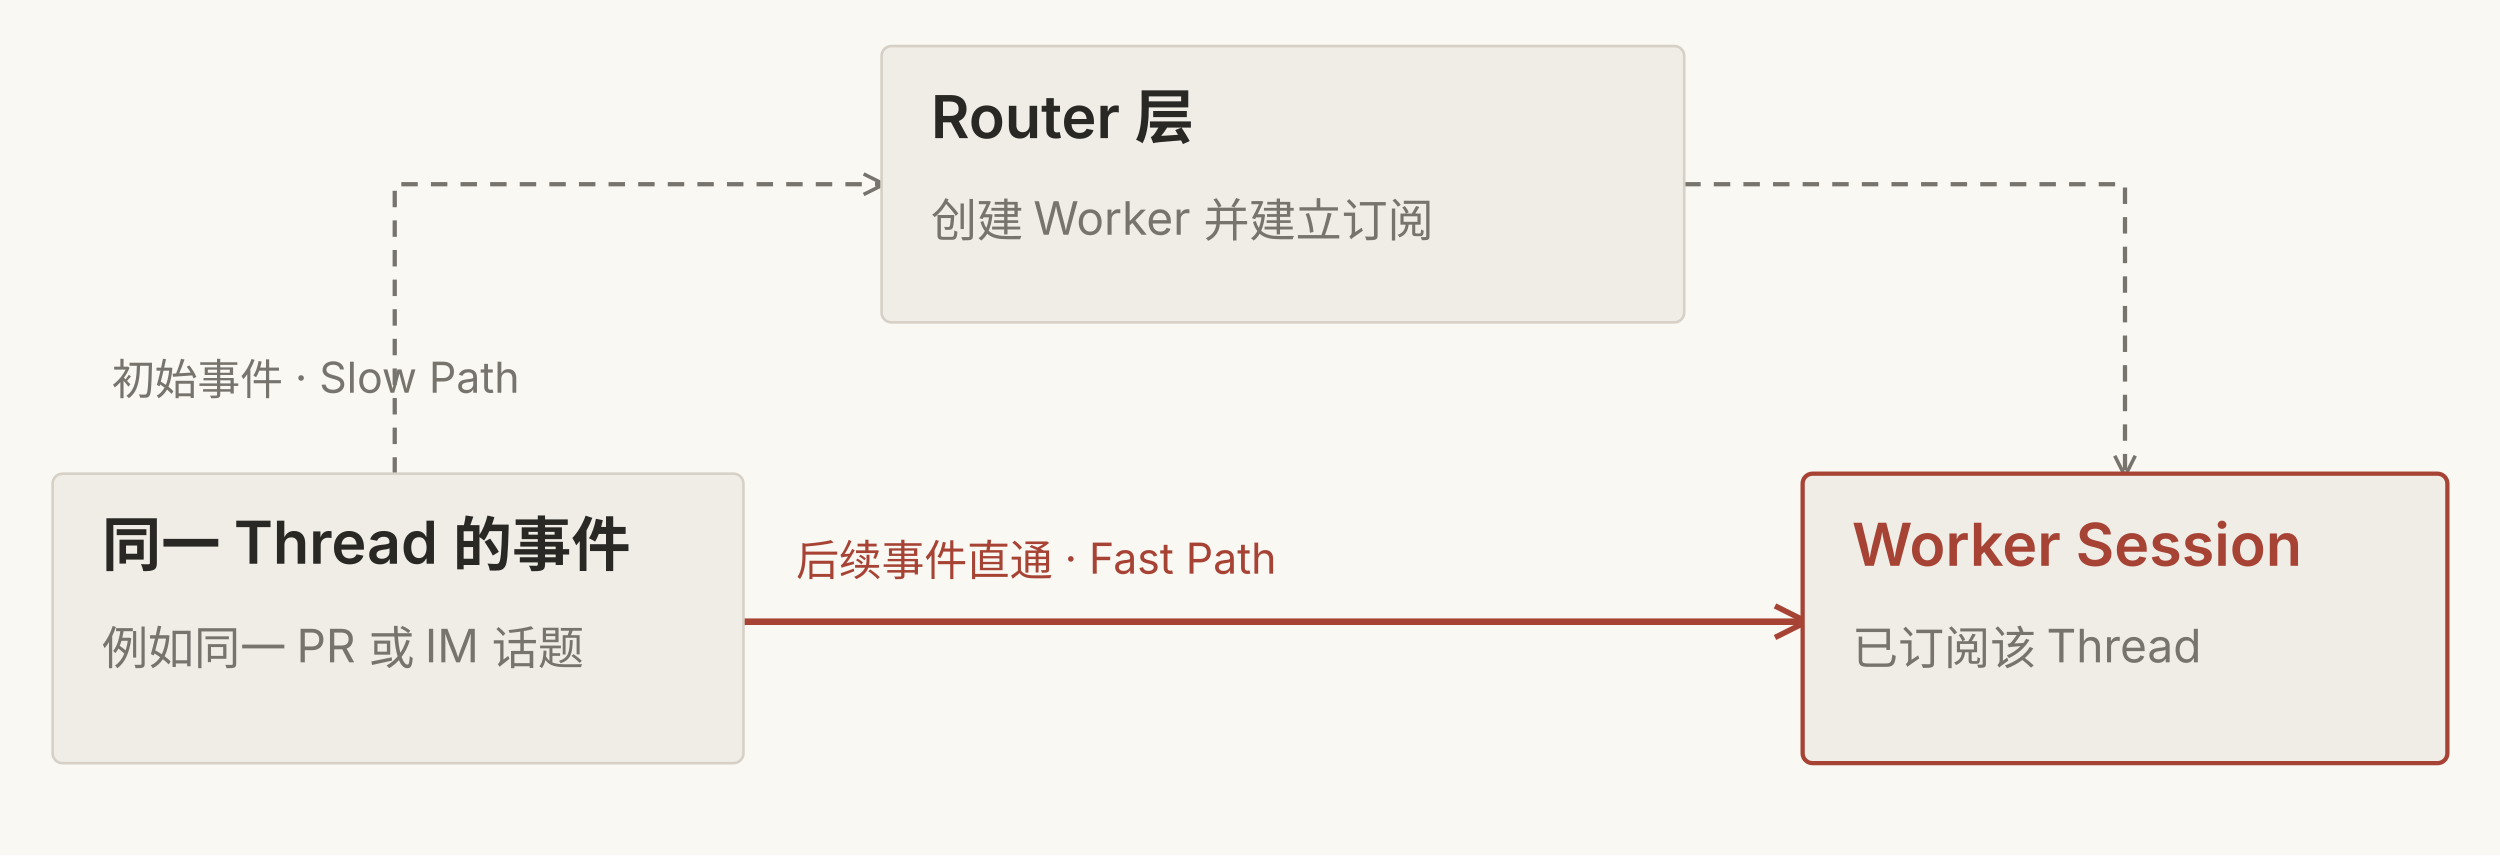
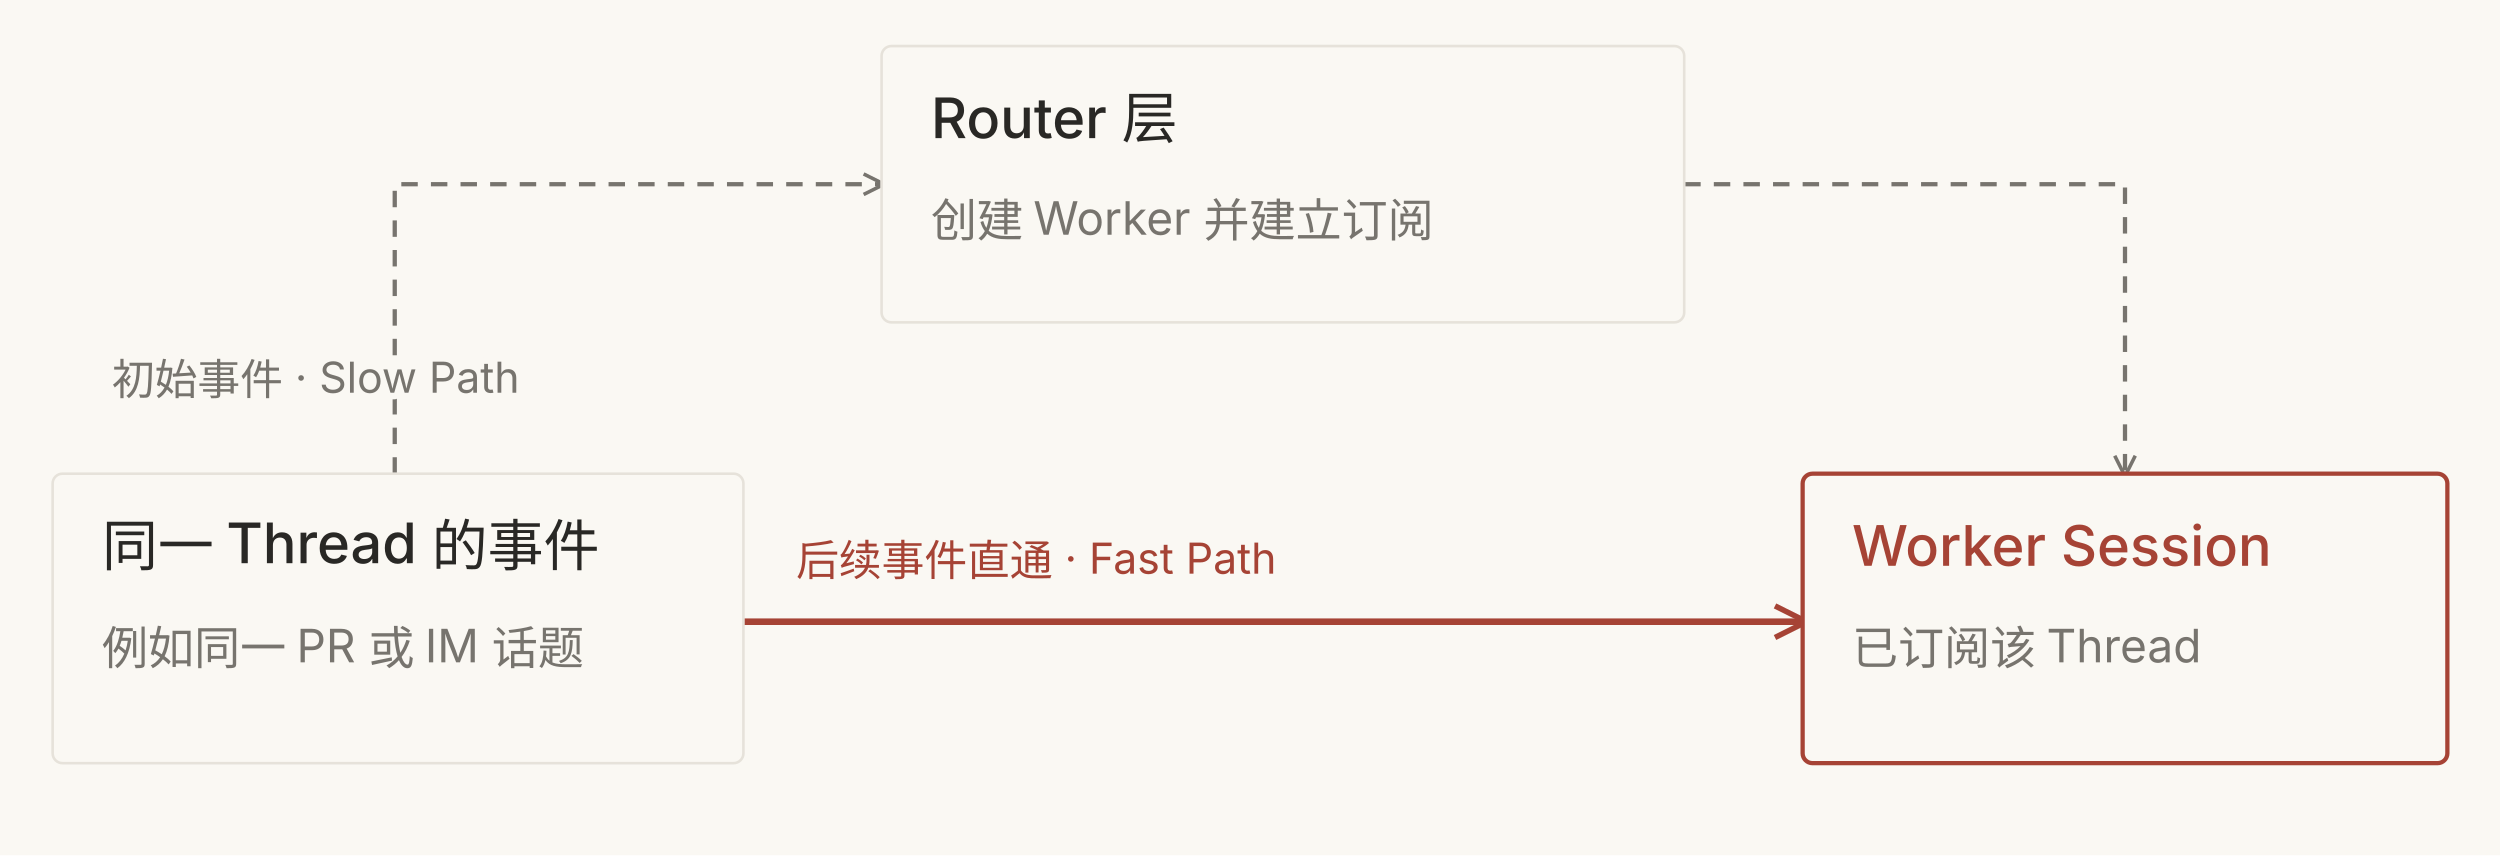
<svg xmlns="http://www.w3.org/2000/svg" width="760" height="260" viewBox="0 0 760 260" role="img" aria-labelledby="title desc">
  <defs>
    <marker id="arrow-accent" viewBox="0 0 10 10" refX="8" refY="5" markerWidth="6" markerHeight="6" orient="auto-start-reverse">
      <path d="M1 1 L9 5 L1 9" fill="none" stroke="#a64335" stroke-width="1.4" />
    </marker>
    <marker id="arrow-muted" viewBox="0 0 10 10" refX="8" refY="5" markerWidth="6" markerHeight="6" orient="auto-start-reverse">
      <path d="M1 1 L9 5 L1 9" fill="none" stroke="#77746e" stroke-width="1.4" />
    </marker>
  </defs>
  <rect width="760" height="260" fill="#faf8f3" />
  <g font-family="-apple-system,BlinkMacSystemFont,Segoe UI,PingFang SC,Microsoft YaHei,sans-serif">
    <polyline points="120,144 120,56 268,56" fill="none" stroke="#77746e" stroke-width="1.3" stroke-dasharray="5 4" marker-end="url(#arrow-muted)" />
    <polyline points="512,56 646,56 646,144" fill="none" stroke="#77746e" stroke-width="1.3" stroke-dasharray="5 4" marker-end="url(#arrow-muted)" />
    <polyline points="226,189 548,189" fill="none" stroke="#a64335" stroke-width="2" marker-end="url(#arrow-accent)" />
-     <rect x="16" y="144" width="210" height="88" rx="3" fill="#f0ede6" stroke="#d6d0c6" stroke-width="0.8" />
-     <text x="31" y="172" font-size="18" fill="#292825" font-weight="600" data-node="thread" data-max-width="180">同一 Thread 的事件</text>
+     <rect x="16" y="144" width="210" height="88" rx="3" fill="#faf8f3" stroke="#e6e2da" stroke-width="0.8" />
+     <text x="31" y="172" font-size="17" fill="#292825" font-weight="500" data-node="thread" data-max-width="180">同一 Thread 的事件</text>
    <text x="31" y="202" font-size="14" fill="#77746e" font-weight="400" data-node="thread" data-max-width="180">例如同一 PR 或 IM 话题</text>
-     <rect x="268" y="14" width="244" height="84" rx="3" fill="#f0ede6" stroke="#d6d0c6" stroke-width="0.8" />
-     <text x="283" y="42" font-size="18" fill="#292825" font-weight="600" data-node="router" data-max-width="214">Router 层</text>
+     <rect x="268" y="14" width="244" height="84" rx="3" fill="#faf8f3" stroke="#e6e2da" stroke-width="0.8" />
+     <text x="283" y="42" font-size="17" fill="#292825" font-weight="500" data-node="router" data-max-width="214">Router 层</text>
    <text x="283" y="72" font-size="14" fill="#77746e" font-weight="400" data-node="router" data-max-width="214">创建 Worker 并建立订阅</text>
-     <rect x="548" y="144" width="196" height="88" rx="3" fill="#f0ede6" stroke="#a64335" stroke-width="1.3" />
-     <text x="563" y="172" font-size="18" fill="#a64335" font-weight="600" data-node="worker" data-max-width="166">Worker Session</text>
+     <rect x="548" y="144" width="196" height="88" rx="3" fill="#faf8f3" stroke="#a64335" stroke-width="1.3" />
+     <text x="563" y="172" font-size="17" fill="#a64335" font-weight="500" data-node="worker" data-max-width="166">Worker Session</text>
    <text x="563" y="202" font-size="14" fill="#77746e" font-weight="400" data-node="worker" data-max-width="166">已订阅该 Thread</text>
-     <text x="34" y="120" font-size="13" fill="#77746e" font-weight="400">初始事件 · Slow Path</text>
-     <text x="242" y="175" font-size="13" fill="#a64335" font-weight="400">后续事件直通 · Fast Path</text>
+     <text x="34" y="120" font-size="13" fill="#77746e" font-weight="400" paint-order="stroke" stroke="#faf8f3" stroke-width="4" stroke-linejoin="round">初始事件 · Slow Path</text>
+     <text x="242" y="175" font-size="13" fill="#a64335" font-weight="400" paint-order="stroke" stroke="#faf8f3" stroke-width="4" stroke-linejoin="round">后续事件直通 · Fast Path</text>
  </g>
</svg>
